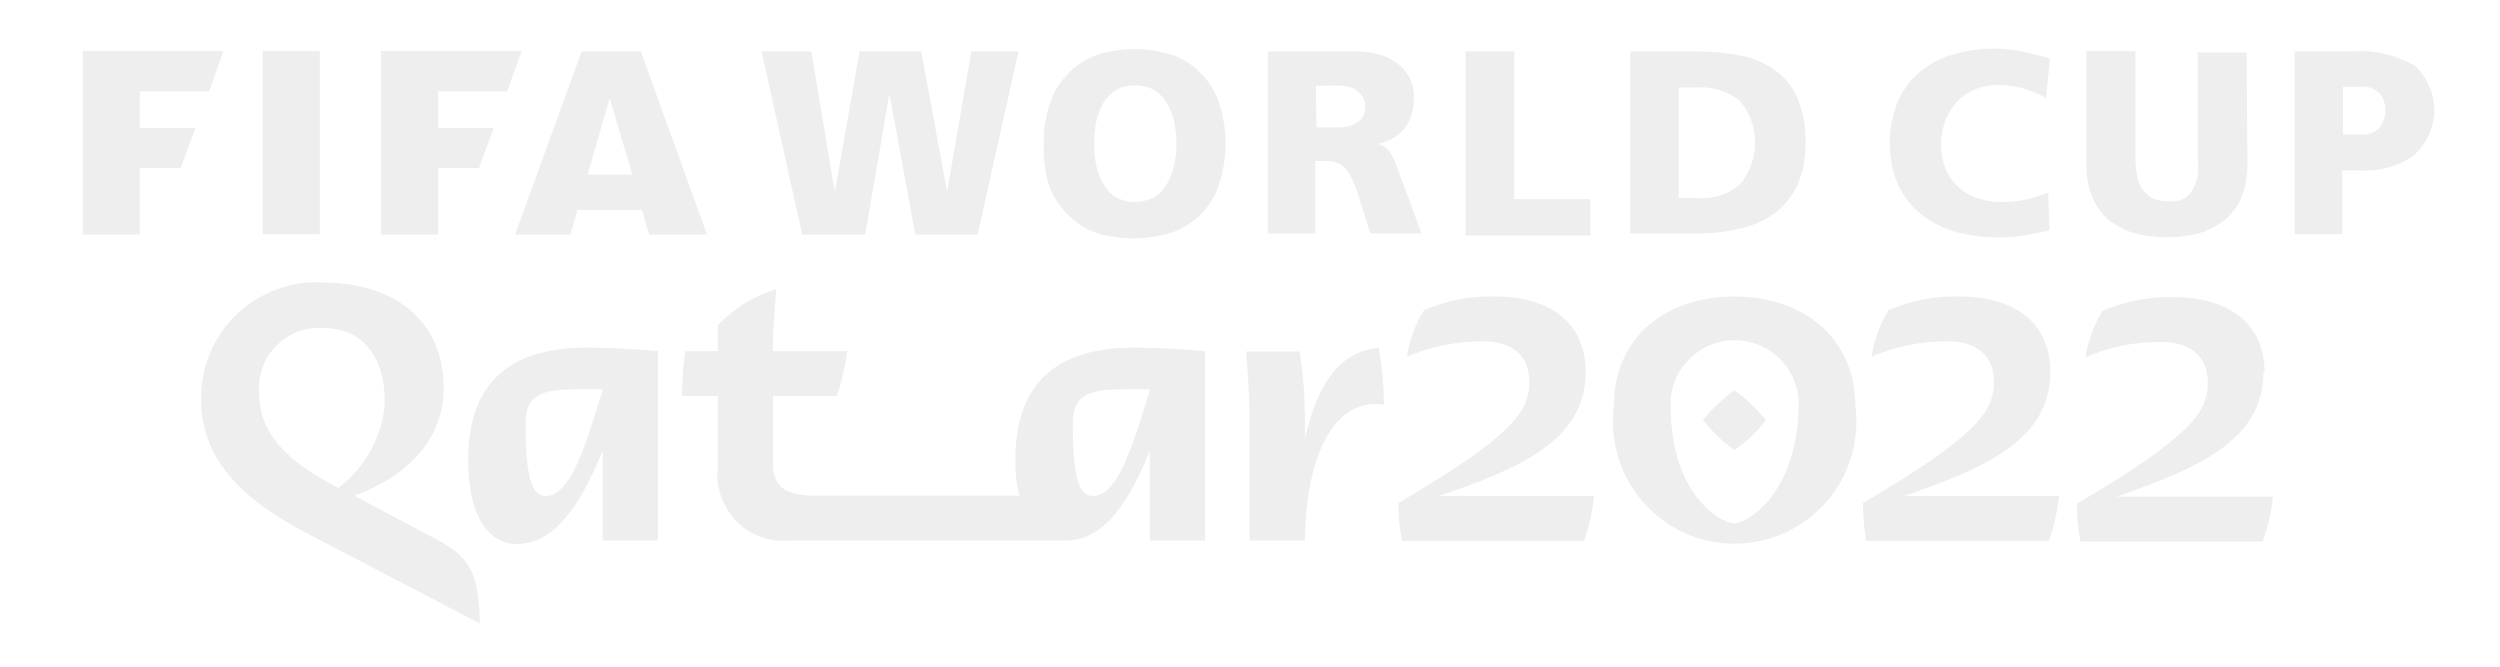
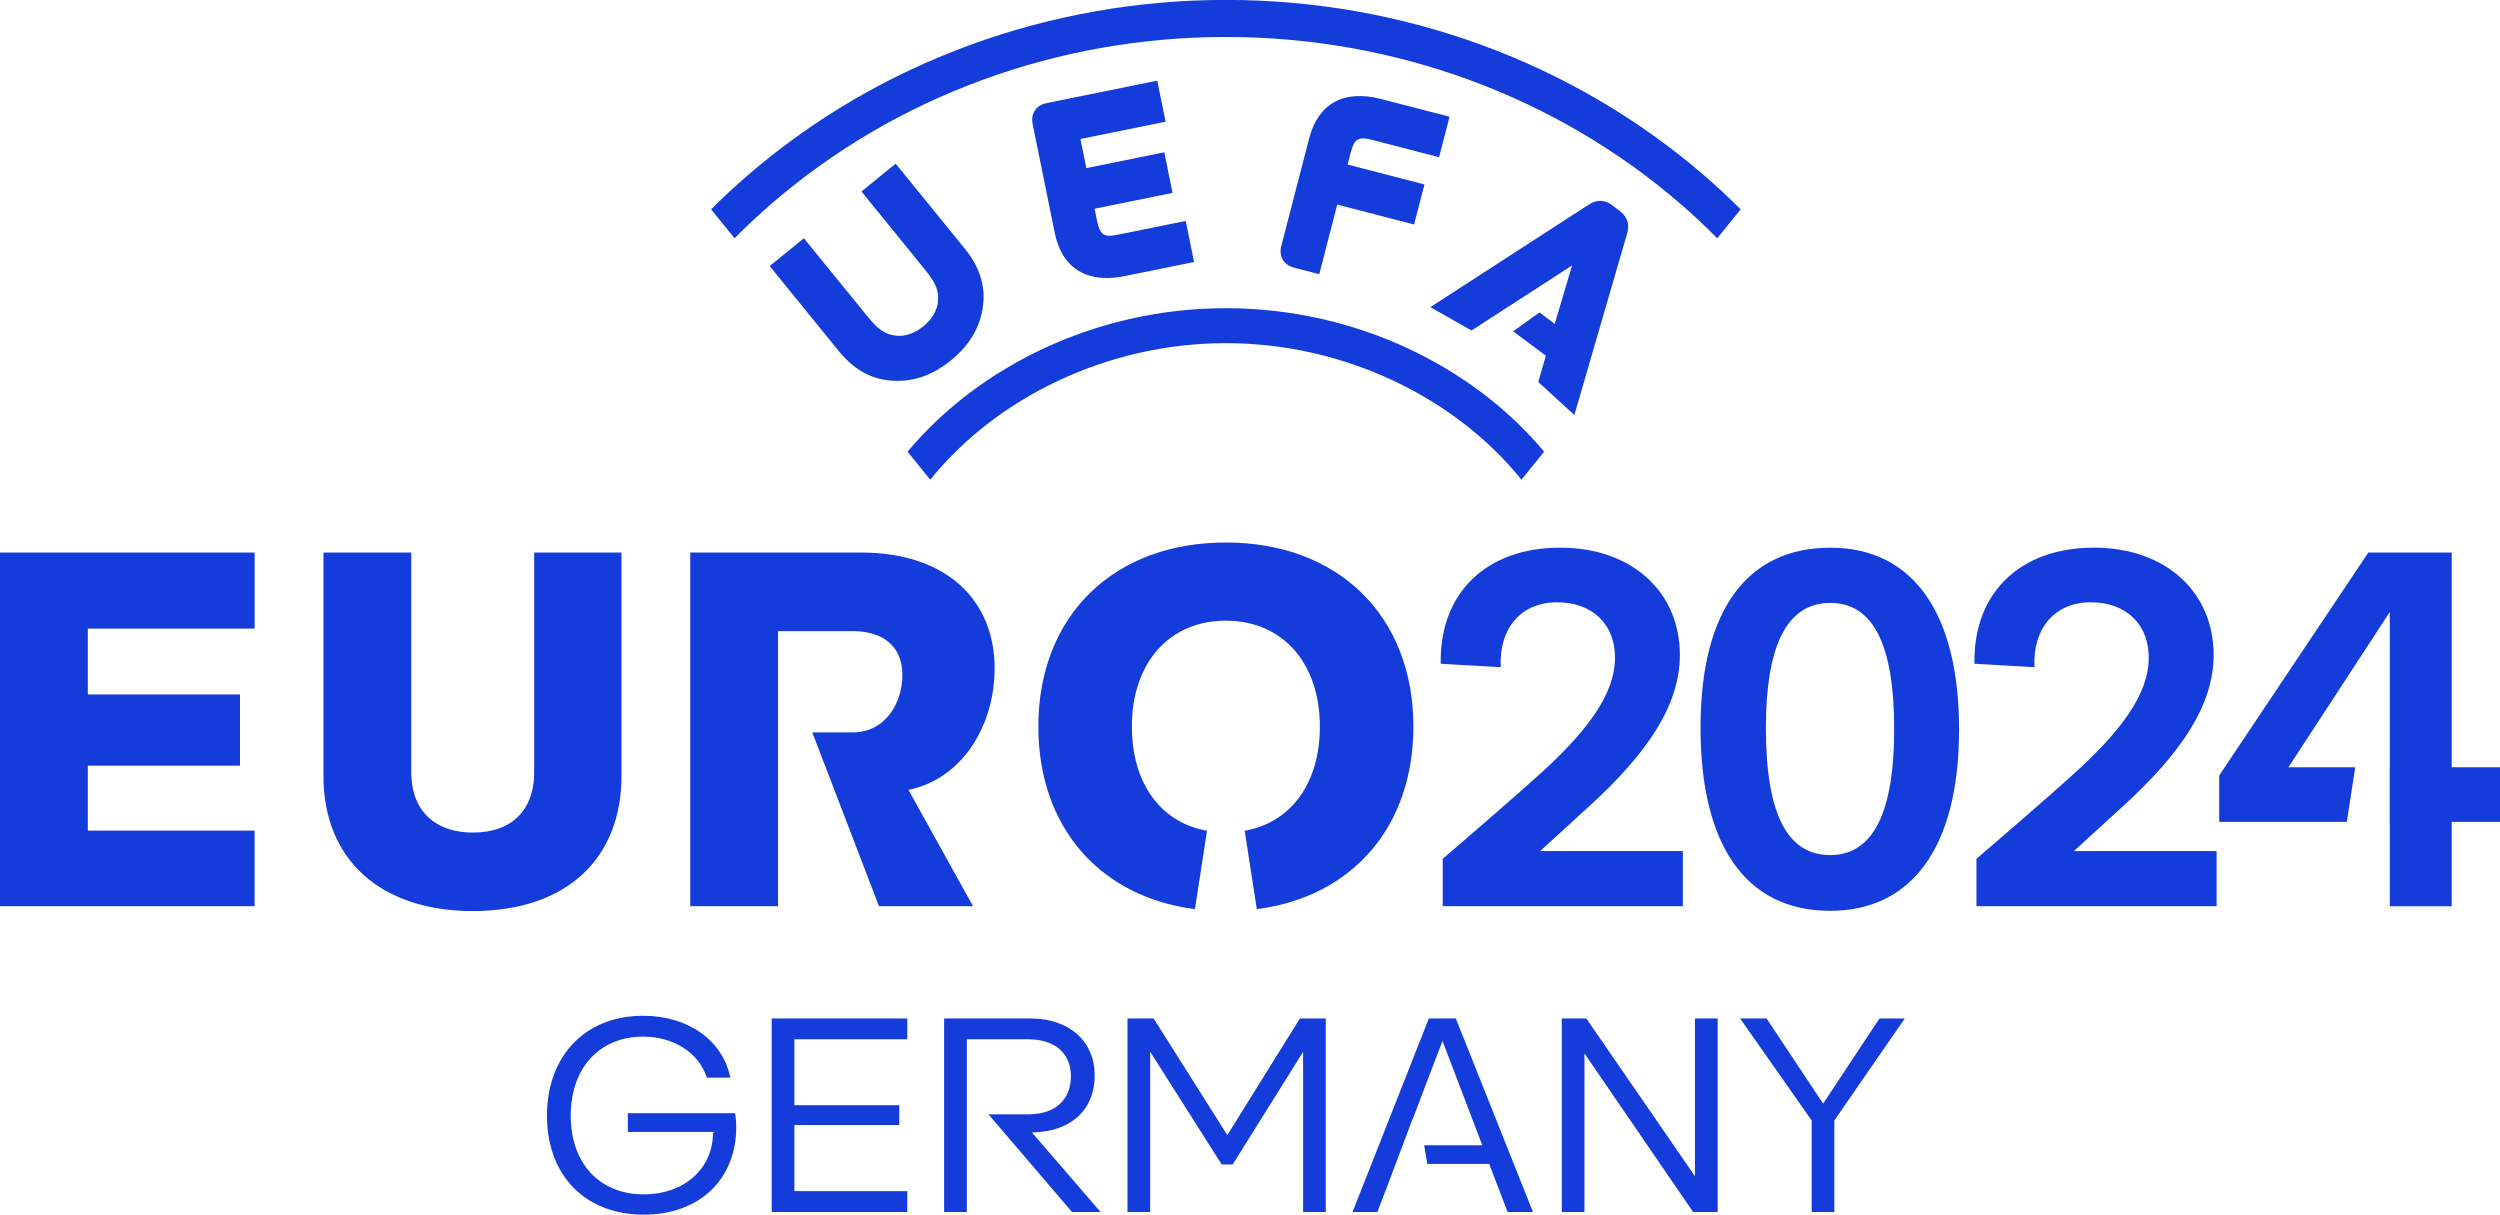
- <svg xmlns="http://www.w3.org/2000/svg" width="300" height="80" viewBox="0 0 300 80" xml:space="preserve" version="1.0">
-   <g id="Layer_1">
-     <g stroke="null" id="svg_1">
-       <path stroke="null" id="svg_1" fill="#eeeeee" d="m190.285,44.652c0,-5.63 -3.907,-9.075 -10.965,-9.075c-2.899,-0.084 -5.798,0.504 -8.444,1.638c-1.05,1.722 -1.722,3.613 -2.059,5.588c2.857,-1.218 5.966,-1.849 9.117,-1.849c3.109,0 5.588,1.344 5.588,4.957c0,3.613 -2.437,6.638 -15.713,14.452c0,1.512 0.126,3.025 0.42,4.537l21.846,0c0.63,-1.722 1.008,-3.529 1.218,-5.378l-18.611,0c9.285,-3.193 17.603,-6.512 17.603,-14.872l0,0zm55.75,0c0,-5.63 -3.907,-9.075 -10.923,-9.075c-2.899,-0.084 -5.84,0.504 -8.486,1.638c-1.05,1.722 -1.722,3.613 -2.059,5.588c2.857,-1.218 5.966,-1.849 9.117,-1.849c3.109,0 5.588,1.344 5.588,4.957c0,3.613 -2.437,6.638 -15.713,14.452c0,1.512 0.126,3.025 0.378,4.537l21.93,0c0.63,-1.722 1.008,-3.529 1.218,-5.378l-18.611,0c9.243,-3.193 17.561,-6.512 17.561,-14.872l0,0zm-37.895,2.185c-1.428,1.008 -2.689,2.227 -3.781,3.571c1.092,1.386 2.353,2.605 3.781,3.613c1.428,-1.008 2.689,-2.227 3.781,-3.613c-1.092,-1.344 -2.395,-2.563 -3.781,-3.571l0,0zm0,-11.259c-8.276,0 -14.452,4.957 -14.452,12.982c-0.294,2.059 -0.126,4.201 0.462,6.176c0.588,2.017 1.596,3.865 2.983,5.462c1.386,1.596 3.067,2.857 4.957,3.739c1.891,0.882 3.991,1.302 6.05,1.302c2.101,0 4.159,-0.462 6.05,-1.302c1.891,-0.882 3.613,-2.143 4.999,-3.739c1.386,-1.554 2.395,-3.445 2.983,-5.462c0.588,-2.017 0.756,-4.117 0.462,-6.176c-0.084,-8.108 -6.302,-12.982 -14.578,-12.982l0.084,0zm0,27.224c-1.849,0 -7.646,-3.781 -7.646,-13.822c-0.084,-1.05 0.084,-2.101 0.42,-3.067c0.336,-1.008 0.924,-1.891 1.638,-2.647c0.714,-0.756 1.596,-1.386 2.521,-1.807c0.966,-0.42 2.017,-0.63 3.067,-0.63c1.05,0 2.101,0.21 3.067,0.63c0.966,0.42 1.849,1.008 2.563,1.807c0.714,0.756 1.26,1.68 1.638,2.647c0.336,1.008 0.504,2.017 0.42,3.067c-0.252,10.041 -5.924,13.822 -7.772,13.822l0.084,0zm-154.73,2.479l-10.881,-5.798c6.176,-2.227 10.713,-6.638 10.713,-12.898c0,-8.402 -6.302,-12.688 -14.494,-12.688c-1.891,-0.126 -3.823,0.168 -5.588,0.84c-1.807,0.672 -3.445,1.68 -4.789,3.025c-1.386,1.302 -2.479,2.899 -3.193,4.663c-0.714,1.765 -1.092,3.655 -1.05,5.546c0,7.814 5.966,12.436 12.436,15.881l21.006,10.965c-0.084,-4.831 -0.714,-7.604 -4.243,-9.537l0.084,0zm-12.688,-6.638l-0.336,-0.21c-3.949,-2.101 -9.285,-5.294 -9.285,-11.175c-0.084,-1.05 0.042,-2.101 0.378,-3.067c0.336,-1.008 0.882,-1.891 1.638,-2.647c0.714,-0.756 1.596,-1.344 2.563,-1.722c0.966,-0.378 2.017,-0.546 3.067,-0.462c4.663,0 7.436,3.319 7.436,8.949c-0.126,2.017 -0.714,3.949 -1.68,5.714c-0.966,1.765 -2.269,3.277 -3.865,4.495l0.084,0.126zm231.024,-13.906c0,-5.63 -3.907,-9.075 -10.965,-9.075c-2.899,-0.084 -5.798,0.504 -8.486,1.638c-1.05,1.722 -1.722,3.613 -2.059,5.588c2.857,-1.26 5.966,-1.891 9.117,-1.849c3.067,0 5.588,1.344 5.588,4.957c0,3.613 -2.479,6.638 -15.713,14.452c0,1.512 0.126,3.025 0.42,4.537l21.888,0c0.588,-1.722 1.008,-3.529 1.218,-5.378l-18.737,0c9.285,-3.277 17.603,-6.596 17.603,-14.956l0.126,0.084zm-215.564,10.419c0,6.848 2.479,10.125 5.798,10.125c4.033,0 7.268,-3.571 10.335,-11.217l0,10.797l6.638,0l0,-22.729c-2.983,-0.252 -5.714,-0.42 -8.654,-0.42c-8.234,0.042 -14.116,3.445 -14.116,13.444l0,0zm9.327,4.369c-1.722,0 -2.437,-2.311 -2.437,-8.654c0,-3.319 1.596,-4.159 6.176,-4.159l3.109,0c-1.512,4.537 -3.487,12.814 -6.848,12.814l0,0zm91.082,-6.89l0,-2.227c0,-2.773 -0.21,-5.504 -0.63,-8.234l-6.428,0c0.21,2.899 0.42,5.378 0.42,8.234l0,14.452l6.638,0c0,-8.108 2.605,-17.309 9.495,-16.301c-0.042,-2.269 -0.252,-4.579 -0.63,-6.806c-5.041,0.42 -7.478,4.873 -8.865,10.881l0,0zm-34.744,2.521c-0.042,1.47 0.126,2.899 0.462,4.327l-24.241,0c-3.319,0 -5.294,-0.714 -5.294,-3.697l0,-8.276l7.646,0c0.588,-1.722 1.008,-3.529 1.26,-5.378l-8.949,0c0,-2.521 0.252,-4.831 0.42,-7.436c-2.647,0.798 -5.083,2.311 -7.016,4.327l0,3.109l-3.907,0c-0.336,2.269 -0.336,3.949 -0.42,5.378l4.327,0l0,8.654c-0.126,1.176 0,2.353 0.42,3.487c0.42,1.092 1.05,2.101 1.849,2.941c0.84,0.84 1.849,1.47 2.941,1.849c1.092,0.378 2.311,0.546 3.487,0.42l33.021,0c4.033,0 7.142,-3.319 10.125,-10.797l0,10.797l6.638,0l0,-22.729c-2.983,-0.252 -5.714,-0.42 -8.696,-0.42c-8.192,0.042 -14.074,3.445 -14.074,13.444l0,0zm9.327,4.369c-1.722,0 -2.437,-2.311 -2.437,-8.654c0,-3.319 1.596,-4.159 6.176,-4.159l3.109,0c-1.512,4.537 -3.487,12.814 -6.848,12.814l0,0zm0,0" class="st0" />
-       <path stroke="null" id="svg_2" fill="#eeeeee" d="m245.951,27.638l-2.815,0.588c-1.218,0.21 -2.479,0.294 -3.739,0.252c-1.512,0 -2.983,-0.21 -4.453,-0.588c-1.47,-0.378 -2.815,-1.008 -4.033,-1.891c-1.26,-0.924 -2.269,-2.101 -2.983,-3.487c-0.798,-1.638 -1.176,-3.445 -1.134,-5.252c-0.042,-1.722 0.294,-3.445 0.924,-5.041c0.588,-1.386 1.512,-2.605 2.647,-3.571c1.176,-0.966 2.521,-1.722 3.991,-2.101c1.638,-0.504 3.319,-0.714 4.999,-0.714c1.134,0 2.227,0.126 3.319,0.336c1.05,0.252 2.143,0.504 3.319,0.84l-0.462,4.747c-0.882,-0.504 -1.849,-0.882 -2.815,-1.176c-0.924,-0.252 -1.933,-0.378 -2.899,-0.378c-0.966,0 -1.933,0.168 -2.857,0.546c-0.798,0.336 -1.554,0.84 -2.143,1.47c-0.588,0.672 -1.05,1.428 -1.386,2.269c-0.336,0.924 -0.504,1.891 -0.504,2.857c0,1.008 0.168,1.975 0.546,2.899c0.336,0.84 0.84,1.596 1.512,2.185c0.672,0.63 1.47,1.092 2.311,1.344c0.966,0.336 1.975,0.504 2.983,0.462c0.966,0 1.933,-0.084 2.857,-0.294c0.882,-0.21 1.765,-0.504 2.647,-0.84l0.168,4.537zm0,0" class="st0" />
-       <path stroke="null" id="svg_3" fill="#eeeeee" d="m269.688,19.781c0,1.344 -0.21,2.647 -0.714,3.865c-0.42,1.05 -1.092,1.975 -1.975,2.731c-0.924,0.714 -1.933,1.26 -3.067,1.596c-1.26,0.336 -2.605,0.504 -3.907,0.504c-1.344,0 -2.647,-0.168 -3.949,-0.504c-1.092,-0.336 -2.143,-0.882 -3.067,-1.596c-0.84,-0.756 -1.512,-1.68 -1.933,-2.731c-0.504,-1.218 -0.714,-2.563 -0.714,-3.865l0,-13.654l5.882,0l0,12.646c0,0.672 0.042,1.386 0.168,2.059c0.084,0.63 0.294,1.218 0.588,1.722c0.294,0.462 0.672,0.882 1.176,1.176c0.588,0.294 1.218,0.42 1.849,0.42c0.672,0.084 1.386,0 1.975,-0.252c0.462,-0.294 0.84,-0.672 1.134,-1.176c0.294,-0.504 0.504,-1.092 0.588,-1.722c0.084,-0.672 0.084,-1.386 0,-2.059l0,-12.646l5.882,0l0.084,13.486zm0,0" class="st0" />
-       <path stroke="null" id="svg_4" fill="#eeeeee" d="m275.318,6.169l6.974,0c2.605,-0.21 5.209,0.42 7.478,1.722c0.756,0.672 1.344,1.512 1.722,2.437c0.42,0.924 0.63,1.933 0.63,2.899c0,1.008 -0.21,2.017 -0.63,2.899c-0.42,0.924 -1.008,1.722 -1.722,2.437c-1.849,1.344 -4.117,2.017 -6.386,1.891l-2.311,0l0,7.646l-5.714,0l0,-21.93l-0.042,0zm5.84,9.957l1.512,0c0.462,0.042 0.924,0.042 1.386,0c0.42,-0.084 0.798,-0.252 1.134,-0.504c0.336,-0.252 0.63,-0.588 0.756,-0.966c0.21,-0.462 0.336,-0.924 0.294,-1.428c0.042,-0.462 -0.084,-0.966 -0.294,-1.386c-0.168,-0.378 -0.42,-0.714 -0.756,-0.924c-0.336,-0.252 -0.756,-0.42 -1.134,-0.504c-0.462,-0.042 -0.924,-0.042 -1.386,0l-1.512,0l0,5.714zm0,0" class="st0" />
-       <path stroke="null" id="svg_5" fill="#eeeeee" d="m91.389,6.169l5.966,0l2.815,16.847l2.983,-16.847l7.394,0l3.109,16.847l2.899,-16.847l5.672,0l-4.915,21.972l-7.478,0l-3.109,-16.889l-2.899,16.889l-7.562,0l-4.873,-21.972zm0,0" class="st0" />
-       <path stroke="null" id="svg_6" fill="#eeeeee" d="m125.251,17.261c-0.042,-1.596 0.21,-3.235 0.714,-4.747c0.42,-1.344 1.134,-2.563 2.101,-3.571c0.924,-1.008 2.059,-1.765 3.319,-2.269c3.067,-1.05 6.428,-1.05 9.537,0c1.26,0.504 2.395,1.26 3.319,2.269c0.966,1.008 1.68,2.227 2.101,3.571c0.966,3.067 0.966,6.386 0,9.453c-0.42,1.344 -1.134,2.563 -2.101,3.613c-0.966,1.008 -2.185,1.807 -3.487,2.269c-3.067,1.008 -6.428,1.008 -9.495,0c-1.26,-0.504 -2.395,-1.302 -3.319,-2.311c-1.008,-1.008 -1.722,-2.227 -2.143,-3.571c-0.42,-1.554 -0.63,-3.151 -0.546,-4.705l0,0zm6.05,0c0,0.882 0.084,1.765 0.252,2.605c0.168,0.798 0.462,1.554 0.882,2.269c0.378,0.63 0.882,1.176 1.512,1.554c0.714,0.378 1.47,0.546 2.269,0.546c0.798,0 1.554,-0.21 2.269,-0.546c0.63,-0.378 1.134,-0.924 1.512,-1.554c0.42,-0.714 0.714,-1.47 0.882,-2.269c0.21,-0.84 0.294,-1.722 0.294,-2.605c0,-0.924 -0.084,-1.807 -0.294,-2.689c-0.168,-0.798 -0.462,-1.554 -0.882,-2.269c-0.378,-0.63 -0.924,-1.134 -1.512,-1.512c-0.714,-0.378 -1.47,-0.546 -2.269,-0.546c-0.798,0 -1.596,0.168 -2.269,0.546c-0.63,0.378 -1.134,0.924 -1.512,1.512c-0.42,0.714 -0.714,1.47 -0.882,2.269c-0.168,0.882 -0.252,1.765 -0.252,2.689l0,0zm0,0" class="st0" />
-       <path stroke="null" id="svg_7" fill="#eeeeee" d="m152.138,6.169l10.461,0c0.924,0 1.849,0.084 2.731,0.336c0.84,0.21 1.596,0.546 2.269,1.05c0.63,0.462 1.176,1.05 1.512,1.722c0.378,0.756 0.588,1.596 0.546,2.437c0.042,1.302 -0.294,2.563 -1.05,3.613c-0.84,1.05 -2.017,1.722 -3.319,1.933c0.42,0.084 0.84,0.294 1.134,0.588c0.294,0.294 0.546,0.63 0.714,1.008c0.21,0.462 0.42,0.924 0.588,1.386c0.168,0.546 0.378,1.176 0.672,1.807l2.185,5.966l-6.134,0l-1.26,-3.991c-0.21,-0.798 -0.504,-1.554 -0.84,-2.311c-0.21,-0.504 -0.504,-1.008 -0.84,-1.428c-0.294,-0.336 -0.63,-0.63 -1.05,-0.756c-0.462,-0.126 -0.924,-0.21 -1.386,-0.21l-1.218,0l0,8.696l-5.714,0l0,-21.846zm5.84,9.117l3.025,0c0.462,-0.042 0.966,-0.126 1.386,-0.336c0.378,-0.126 0.714,-0.42 1.008,-0.714c0.336,-0.42 0.462,-0.924 0.42,-1.47c0.042,-0.42 -0.126,-0.882 -0.378,-1.218c-0.252,-0.42 -0.588,-0.714 -1.008,-0.924c-0.42,-0.168 -0.882,-0.294 -1.344,-0.336c-0.546,-0.042 -1.092,-0.042 -1.638,0l-1.554,0l0.084,4.999zm0,0" class="st0" />
-       <path stroke="null" id="svg_8" fill="#eeeeee" d="m175.875,6.169l5.84,0l0,17.729l9.117,0l0,4.369l-14.956,0l0,-22.098zm0,0" class="st0" />
-       <path stroke="null" id="svg_9" fill="#eeeeee" d="m195.621,6.169l8.024,0c1.765,0 3.529,0.168 5.252,0.504c1.47,0.294 2.899,0.882 4.117,1.765c1.176,0.84 2.101,1.975 2.689,3.319c0.672,1.68 1.008,3.487 0.966,5.294c0.042,1.807 -0.294,3.571 -1.008,5.209c-0.63,1.302 -1.512,2.437 -2.689,3.319c-1.26,0.882 -2.647,1.512 -4.159,1.849c-1.68,0.42 -3.445,0.588 -5.167,0.588l-8.024,0l0,-21.846zm5.84,17.603l2.311,0c1.849,0.126 3.655,-0.462 5.041,-1.68c1.134,-1.386 1.807,-3.151 1.807,-4.957c0,-1.807 -0.63,-3.571 -1.807,-4.999c-1.428,-1.176 -3.235,-1.765 -5.041,-1.638l-2.311,0l0,13.276zm0,0" class="st0" />
-       <path stroke="null" id="svg_10" fill="#eeeeee" clip-rule="evenodd" fill-rule="evenodd" d="m9.927,6.127l0,22.014l6.848,0l0,-7.982l4.915,0l1.765,-4.789l-6.68,0l0,-4.411l8.318,0l1.722,-4.831l-16.889,0zm0,0" class="st1" />
-       <rect stroke="null" id="svg_11" fill="#eeeeee" height="21.972" width="6.848" class="st0" y="6.127" x="31.522" />
-       <path stroke="null" id="svg_12" fill="#eeeeee" clip-rule="evenodd" fill-rule="evenodd" d="m45.722,6.127l0,22.014l6.848,0l0,-7.982l4.915,0l1.765,-4.789l-6.68,0l0,-4.411l8.276,0l1.765,-4.831l-16.889,0zm0,0" class="st1" />
-       <path stroke="null" id="svg_13" fill="#eeeeee" clip-rule="evenodd" fill-rule="evenodd" d="m84.835,28.142l-6.932,0l-0.882,-2.941l-7.73,0l-0.84,2.941l-6.638,0l7.982,-21.972l7.1,0l7.94,21.972zm-8.949,-7.184l-2.731,-9.159l-2.647,9.159l5.378,0zm0,0" class="st1" />
-     </g>
+ <svg xmlns="http://www.w3.org/2000/svg" xmlns:xlink="http://www.w3.org/1999/xlink" width="276.66" height="134.43" version="1.1" viewBox="0 0 95.4 46.354">
+   <g transform="translate(-12.717 -75.199)">
+     <defs>
+       <rect id="SVGID_1_" width="95.4" height="123.03" />
+     </defs>
+     <clipPath id="SVGID_2_">
+       <use width="100%" height="100%" overflow="visible" xlink:href="#SVGID_1_" />
+     </clipPath>
+     <path transform="translate(12.717 -1.4788)" d="m20.872 119.25c0-2.262 1.446-3.811 3.667-3.811 1.731 0 3.045 0.947 3.331 2.363h-0.896c-0.295-0.937-1.263-1.568-2.424-1.568-1.691 0-2.771 1.213-2.771 3.016 0 1.813 1.09 3.004 2.791 3.004 1.518 0 2.628-0.957 2.638-2.342l0.071-0.041h-3.32v-0.713h4.095c0.02 0.173 0.041 0.336 0.041 0.529 0 1.996-1.406 3.341-3.524 3.341-2.253 1e-3 -3.699-1.506-3.699-3.778m8.576-3.708h5.174v0.794h-4.308v2.516h4.003v0.754h-4.003v2.526h4.308v0.794h-5.174zm36.098 0v7.384h-0.938l-4.145-6.05v6.05h-0.866v-7.384h0.937l4.146 6.02v-6.02zm7.141 0-2.689 3.892v3.492h-0.865v-3.492l-2.73-3.892h1.009l2.159 3.249 2.149-3.249zm-29.662 0h0.998l2.811 4.451 2.77-4.451h0.988v7.384h-0.865v-6.111l-2.689 4.299h-0.418l-2.729-4.303v6.115h-0.866zm-3.646 4.349c1.446-0.02 2.394-0.824 2.394-2.18 0-1.283-0.947-2.169-2.455-2.169h-3.29v7.384h0.866v-6.59h2.353c0.978 0 1.619 0.51 1.619 1.416 0 0.865-0.57 1.447-1.619 1.447h-1.528l3.188 3.727h1.09zm16.175-4.349h-1.029l-2.912 7.384h0.947l0.429-1.118 0.911-2.419h6e-3l1.139-2.991 1.519 3.982h-2.218l0.12 0.714h2.362l0.703 1.832h0.967zm-43.211-17.78h3.351v8.396c0 1.489 0.949 2.29 2.345 2.29 1.545 0 2.345-0.912 2.345-2.29v-8.396h3.332v8.525c0 3.127-2.066 5.156-5.677 5.156-3.444 0-5.696-1.898-5.696-5.156zm62.415 6.743c0 4.612-1.88 6.929-4.914 6.929-3.295 0-4.952-2.602-4.952-6.986 0-4.574 1.844-6.871 4.952-6.871 3.201 0 4.914 2.562 4.914 6.928m-2.476 0c0-3.303-0.838-4.821-2.438-4.821-1.712 0-2.457 1.746-2.457 4.764 0 3.342 0.837 4.859 2.457 4.859 1.694 0 2.438-1.746 2.438-4.802m-72.282 6.753h9.716v-2.885h-6.365v-2.477h5.807v-2.717h-5.807v-2.514h6.366v-2.904h-9.717zm37.955-9.084c0-2.531-1.768-4.412-5.1-4.412h-6.515v13.496h3.35v-10.498h2.848c1.135 0 1.898 0.559 1.898 1.675 0 1.042-0.633 2.19-1.898 2.19h-1.542l2.546 6.633h3.59l-2.463-4.438c2.067-0.427 3.286-2.468 3.286-4.646m12.411 2.229c0 2.172-1.109 3.662-2.868 3.977l0.462 2.991c3.638-0.47 5.975-3.139 5.975-6.968 0-4.211-2.852-7.024-7.156-7.024-4.305 0-7.156 2.813-7.156 7.024 0 3.829 2.337 6.498 5.975 6.968l0.462-2.991c-1.759-0.314-2.868-1.805-2.868-3.977 0-2.418 1.416-4.041 3.587-4.041s3.587 1.623 3.587 4.041m43.192 1.551v-8.191h-3.184l-5.689 8.508v1.768h4.869l0.322-2.084h-2.549l3.861-5.914 2e-3 -6e-3v4e-3l4e-3 -4e-3v5.92h-2e-3v2.084h2e-3v3.221h2.363v-3.221h1.843v-2.084h-1.842zm-34.787 3.201s1.408-1.285 1.876-1.713c2.2-2.008 3.457-3.842 3.457-5.77 0-2.383-1.8-4.096-4.573-4.096-2.811 0-4.607 1.73-4.553 4.43l2.29 0.131c-0.074-1.434 0.735-2.476 2.15-2.476 1.358 0 2.247 0.856 2.21 2.196-0.037 1.303-1.014 2.629-2.582 4.096-1.006 0.939-3.992 3.497-3.992 3.497v1.808h9.164v-2.104h-5.447zm20.368 0s1.407-1.285 1.876-1.713c2.199-2.008 3.457-3.842 3.457-5.77 0-2.383-1.801-4.096-4.574-4.096-2.811 0-4.607 1.73-4.552 4.43l2.29 0.131c-0.074-1.434 0.735-2.476 2.15-2.476 1.358 0 2.246 0.856 2.209 2.196-0.037 1.303-1.014 2.629-2.582 4.096-1.006 0.939-3.992 3.497-3.992 3.497v1.808h9.165v-2.104h-5.447zm-14.105-25.781c-5.006-4.321-11.488-6.7-18.255-6.7s-13.25 2.379-18.255 6.7c-0.481 0.416-0.944 0.847-1.388 1.292l0.895 1.104c0.451-0.457 0.923-0.9 1.417-1.326 4.749-4.099 10.904-6.356 17.332-6.356 6.427 0 12.583 2.258 17.332 6.356 0.494 0.426 0.966 0.869 1.418 1.326l0.895-1.104c-0.446-0.445-0.909-0.876-1.391-1.292m-18.255 5.064c-4.936 0-9.415 2.208-12.146 5.475l0.866 1.07c2.481-3.088 6.701-5.211 11.28-5.211s8.798 2.123 11.28 5.211l0.866-1.07c-2.732-3.267-7.21-5.475-12.146-5.475m15.029-3.711-0.258-0.198c-0.401-0.31-0.719-0.177-0.951-0.026l-6.018 3.895 1.573 0.891 3.836-2.482-0.661 2.23-0.582-0.438-1.005 0.721 1.248 0.932-0.29 1.002 1.378 1.261 1.997-6.874c0.08-0.244 0.138-0.602-0.267-0.914m-9.427-2.707 2.534 0.657 0.4-1.545-2.605-0.675c-1.428-0.371-2.406 0.164-2.753 1.504l-1.064 4.107c-0.049 0.189-0.029 0.369 0.058 0.518 0.087 0.148 0.233 0.253 0.425 0.303l0.967 0.25 0.686-2.655 2.932 0.76 0.396-1.528-2.933-0.76 0.114-0.438c0.15-0.583 0.324-0.632 0.843-0.498m-8.221-2.265-4.228 0.858c-0.193 0.039-0.346 0.136-0.441 0.279-0.096 0.145-0.125 0.322-0.086 0.516l0.843 4.152c0.137 0.674 0.44 1.161 0.9 1.445 0.305 0.188 0.669 0.281 1.09 0.281 0.214-1e-3 0.443-0.025 0.685-0.074l2.643-0.537-0.318-1.566-2.571 0.521c-0.526 0.107-0.697 0.049-0.817-0.543l-0.09-0.445 2.974-0.604-0.314-1.549-2.974 0.604-0.226-1.112 3.25-0.659zm-6.643 8.551c0.086-0.752-0.144-1.452-0.702-2.142l-2.636-3.242-1.306 1.061 2.42 2.979c0.422 0.518 0.539 0.804 0.499 1.228-0.029 0.333-0.233 0.677-0.559 0.942-0.325 0.264-0.702 0.393-1.036 0.354-0.422-0.049-0.679-0.222-1.099-0.74l-2.421-2.977-1.306 1.061 2.636 3.244c0.561 0.688 1.199 1.055 1.953 1.123 0.089 9e-3 0.177 0.014 0.264 0.014 0.729 7e-3 1.407-0.25 2.064-0.781 0.733-0.6 1.134-1.295 1.229-2.124" clip-path="url(#SVGID_2_)" fill="#143cdb" />
  </g>
</svg>
